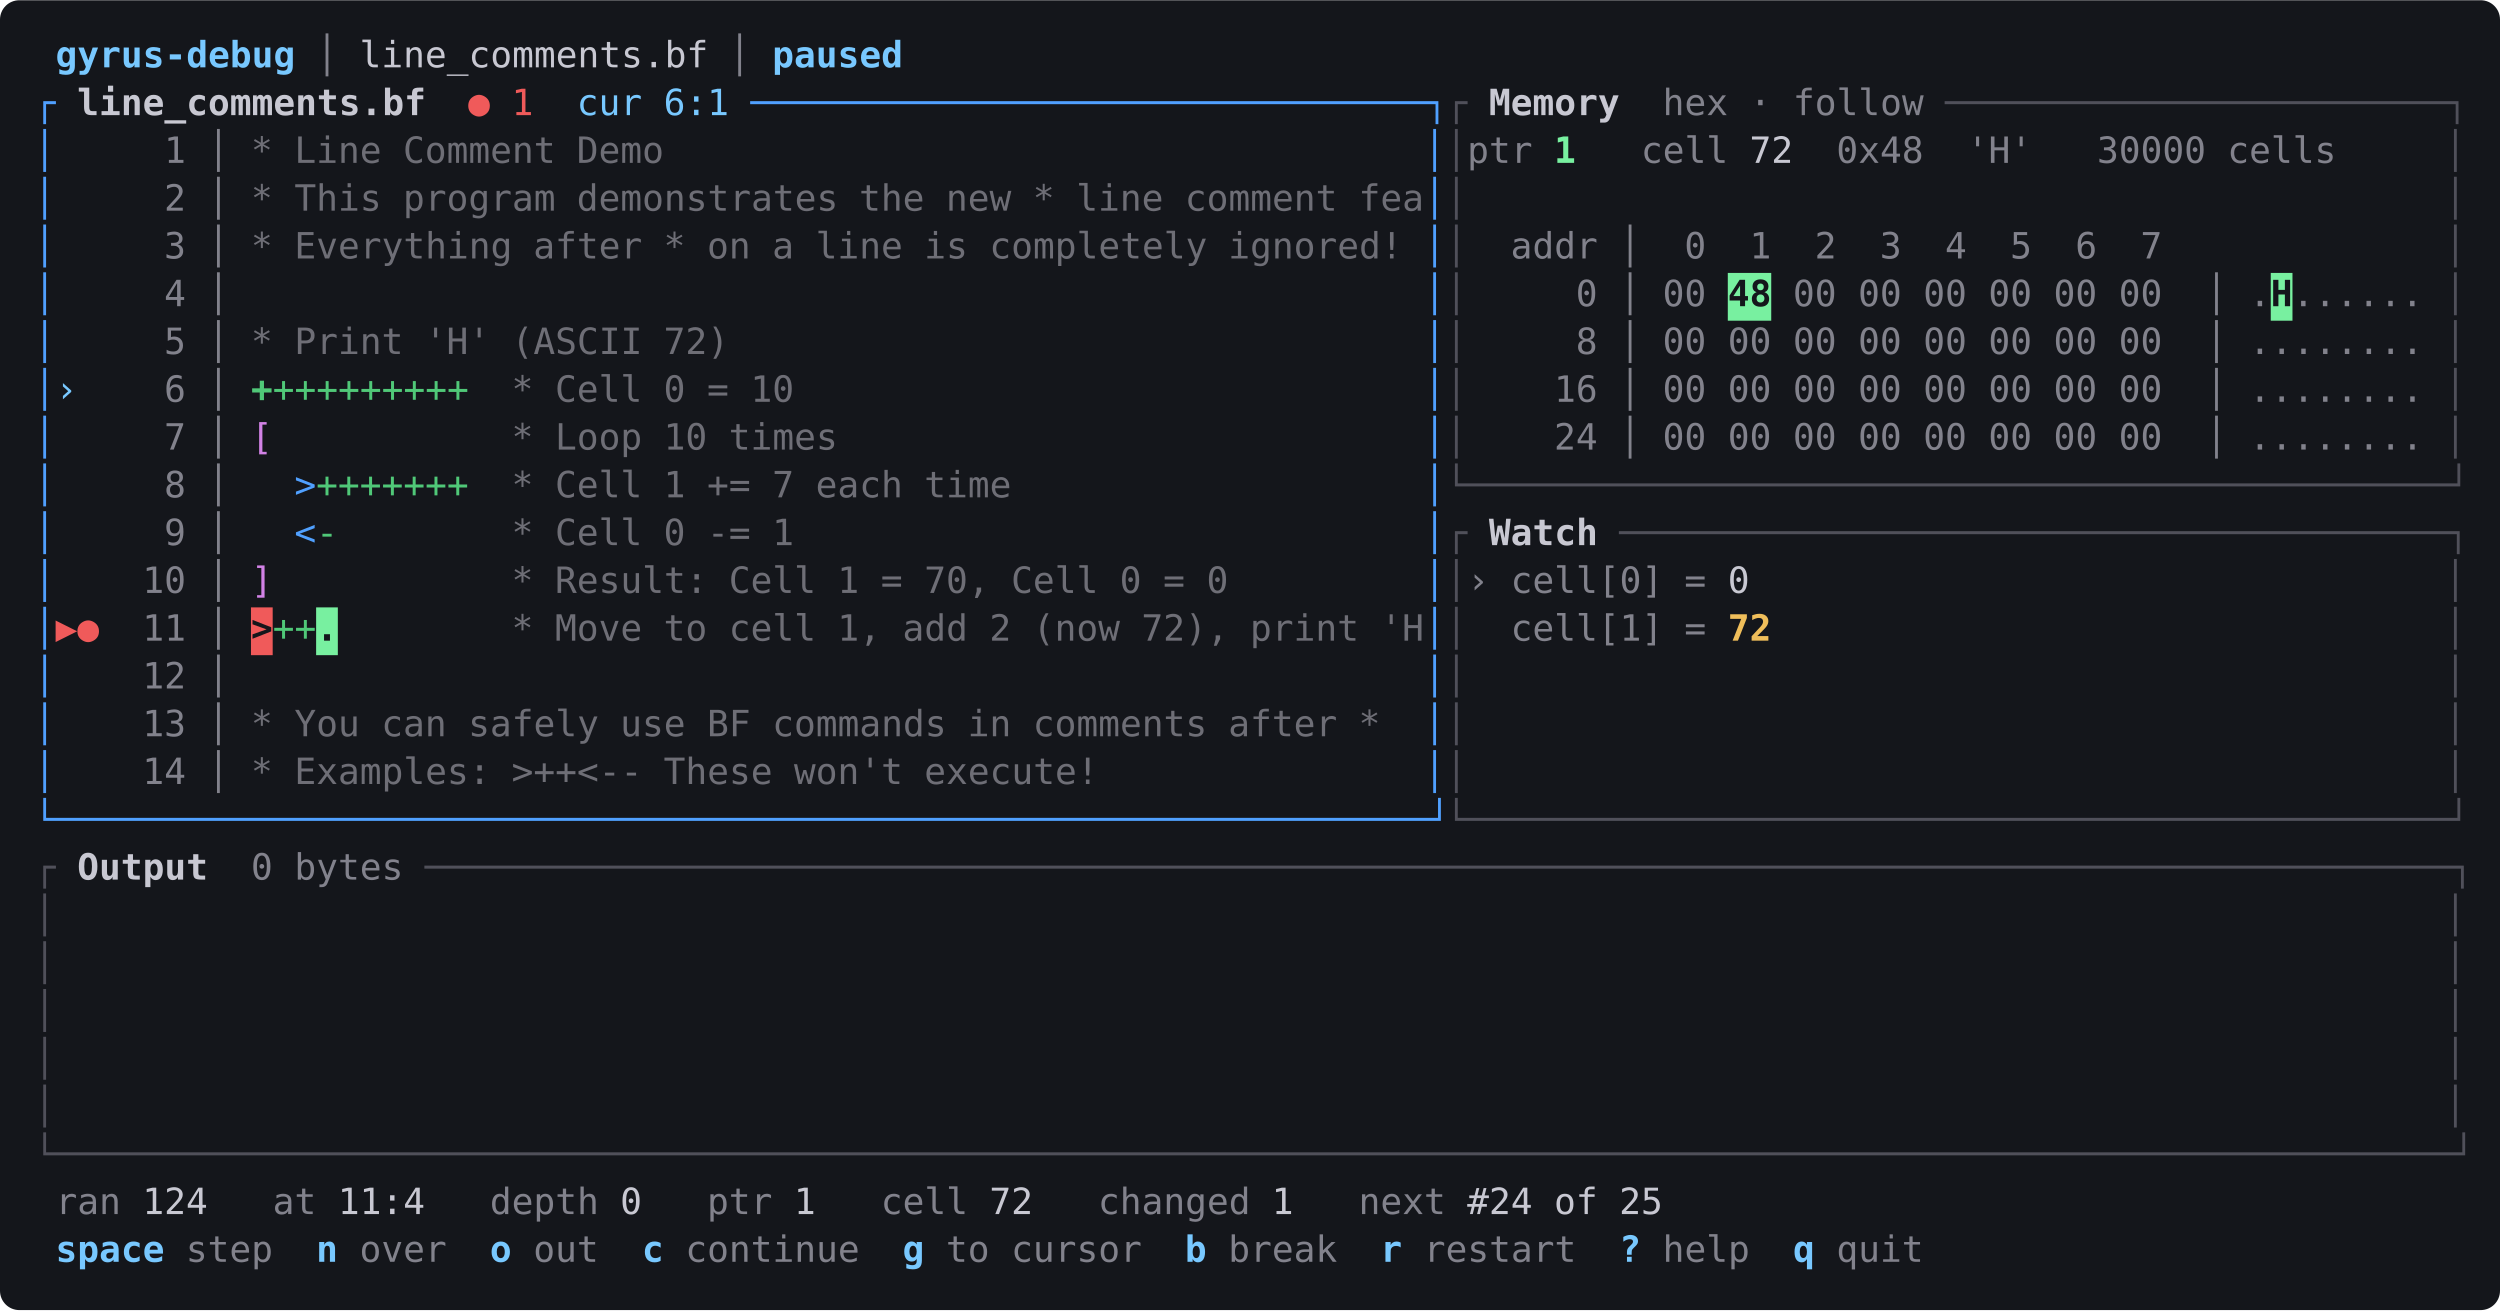
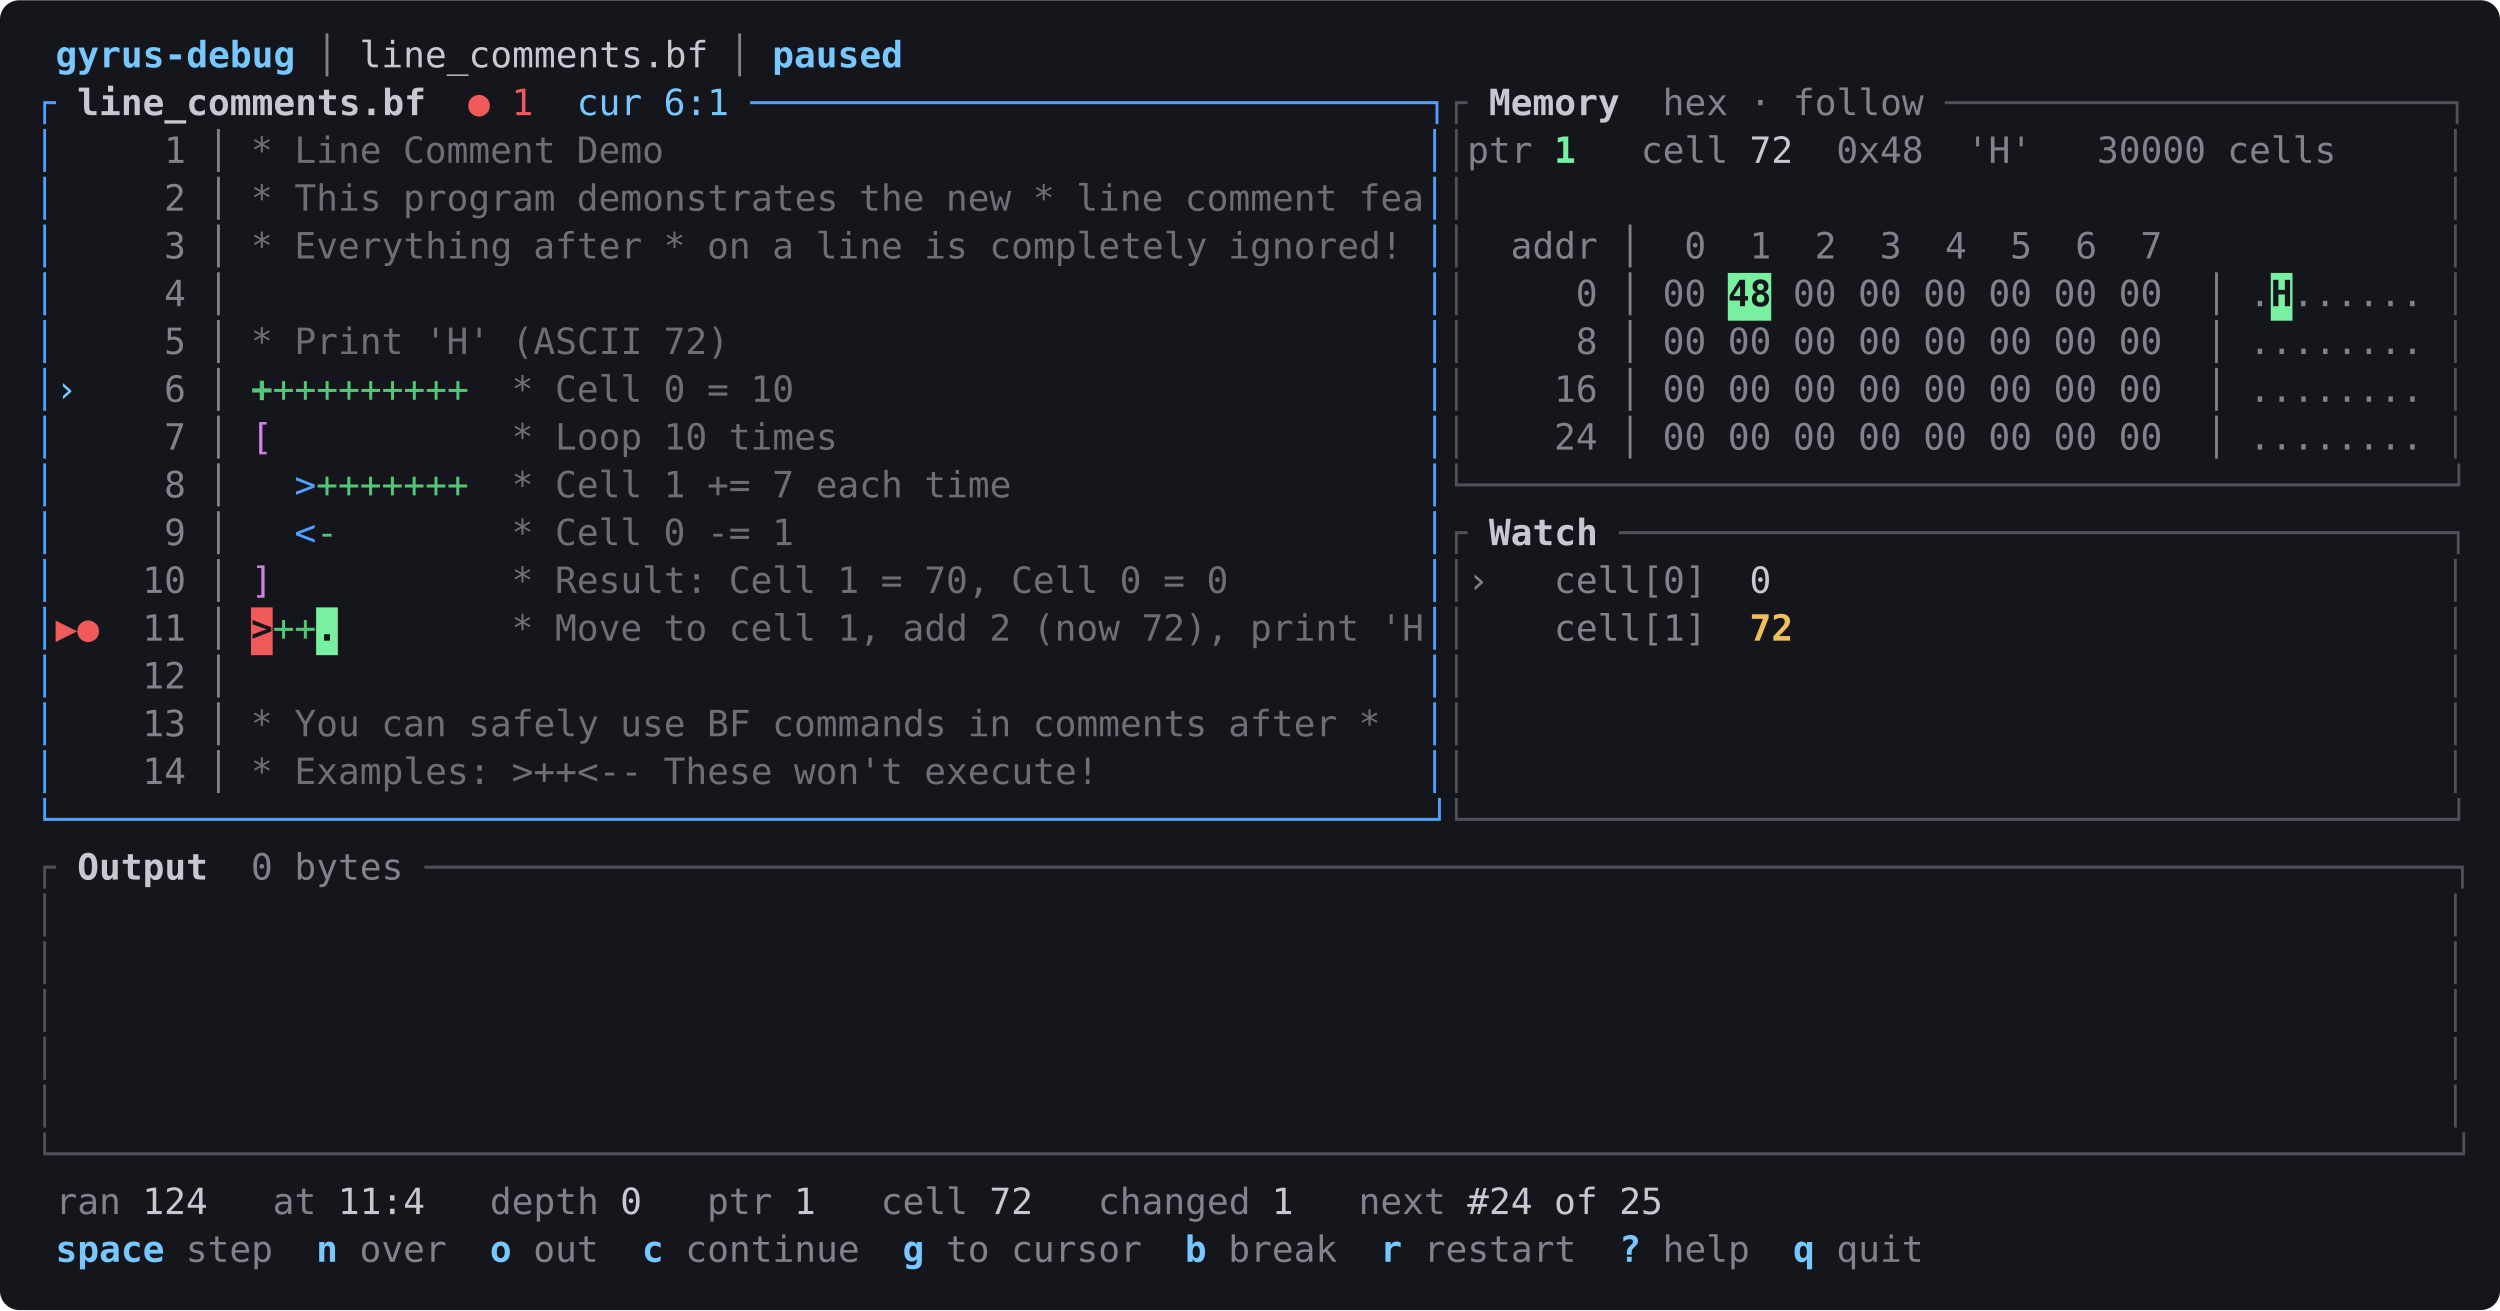
<svg xmlns="http://www.w3.org/2000/svg" width="1036" height="543" viewBox="0 0 1036.0 542.8" font-family="ui-monospace,SFMono-Regular,Menlo,DejaVu Sans Mono,Consolas,monospace" font-size="15">
  <rect width="1036.0" height="542.8" rx="8" fill="#14161b" />
  <rect x="716.00" y="113.00" width="18.00" height="19.80" fill="#78f0a0" />
  <rect x="941.00" y="113.00" width="9.00" height="19.80" fill="#78f0a0" />
  <rect x="104.00" y="251.60" width="9.00" height="19.80" fill="#f05a5a" />
  <rect x="131.00" y="251.60" width="9.00" height="19.80" fill="#78f0a0" />
  <text y="27.80" xml:space="preserve">
    <tspan x="23.00" fill="#78c8ff" font-weight="bold" textLength="99.00" lengthAdjust="spacingAndGlyphs">gyrus-debug</tspan>
    <tspan x="131.00" fill="#82828c" textLength="9.00" lengthAdjust="spacingAndGlyphs">│</tspan>
    <tspan x="149.00" fill="#c8c8d2" textLength="144.00" lengthAdjust="spacingAndGlyphs">line_comments.bf</tspan>
    <tspan x="302.00" fill="#82828c" textLength="9.00" lengthAdjust="spacingAndGlyphs">│</tspan>
    <tspan x="320.00" fill="#78c8ff" font-weight="bold" textLength="54.00" lengthAdjust="spacingAndGlyphs">paused</tspan>
  </text>
  <text y="47.60" xml:space="preserve">
    <tspan x="14.00" fill="#50a0ff" textLength="9.00" lengthAdjust="spacingAndGlyphs">┌</tspan>
    <tspan x="32.00" fill="#c8c8d2" font-weight="bold" textLength="144.00" lengthAdjust="spacingAndGlyphs">line_comments.bf</tspan>
    <tspan x="194.00" fill="#f05a5a" textLength="9.00" lengthAdjust="spacingAndGlyphs">●</tspan>
    <tspan x="212.00" fill="#f05a5a" textLength="9.00" lengthAdjust="spacingAndGlyphs">1</tspan>
    <tspan x="239.00" fill="#78c8ff" textLength="27.00" lengthAdjust="spacingAndGlyphs">cur</tspan>
    <tspan x="275.00" fill="#78c8ff" textLength="27.00" lengthAdjust="spacingAndGlyphs">6:1</tspan>
    <tspan x="311.00" fill="#50a0ff" textLength="288.00" lengthAdjust="spacingAndGlyphs">───────────────────────────────┐</tspan>
    <tspan x="599.00" fill="#50505a" textLength="9.00" lengthAdjust="spacingAndGlyphs">┌</tspan>
    <tspan x="617.00" fill="#c8c8d2" font-weight="bold" textLength="54.00" lengthAdjust="spacingAndGlyphs">Memory</tspan>
    <tspan x="689.00" fill="#82828c" textLength="27.00" lengthAdjust="spacingAndGlyphs">hex</tspan>
    <tspan x="725.00" fill="#82828c" textLength="9.00" lengthAdjust="spacingAndGlyphs">·</tspan>
    <tspan x="743.00" fill="#82828c" textLength="54.00" lengthAdjust="spacingAndGlyphs">follow</tspan>
    <tspan x="806.00" fill="#50505a" textLength="216.00" lengthAdjust="spacingAndGlyphs">───────────────────────┐</tspan>
  </text>
  <text y="67.40" xml:space="preserve">
    <tspan x="14.00" fill="#50a0ff" textLength="9.00" lengthAdjust="spacingAndGlyphs">│</tspan>
    <tspan x="68.00" fill="#82828c" textLength="9.00" lengthAdjust="spacingAndGlyphs">1</tspan>
    <tspan x="86.00" fill="#82828c" textLength="9.00" lengthAdjust="spacingAndGlyphs">│</tspan>
    <tspan x="104.00" fill="#6e6e76" textLength="9.00" lengthAdjust="spacingAndGlyphs">*</tspan>
    <tspan x="122.00" fill="#6e6e76" textLength="36.00" lengthAdjust="spacingAndGlyphs">Line</tspan>
    <tspan x="167.00" fill="#6e6e76" textLength="63.00" lengthAdjust="spacingAndGlyphs">Comment</tspan>
    <tspan x="239.00" fill="#6e6e76" textLength="36.00" lengthAdjust="spacingAndGlyphs">Demo</tspan>
    <tspan x="590.00" fill="#50a0ff" textLength="9.00" lengthAdjust="spacingAndGlyphs">│</tspan>
    <tspan x="599.00" fill="#50505a" textLength="9.00" lengthAdjust="spacingAndGlyphs">│</tspan>
    <tspan x="608.00" fill="#82828c" textLength="27.00" lengthAdjust="spacingAndGlyphs">ptr</tspan>
    <tspan x="644.00" fill="#78f0a0" font-weight="bold" textLength="9.00" lengthAdjust="spacingAndGlyphs">1</tspan>
    <tspan x="680.00" fill="#82828c" textLength="36.00" lengthAdjust="spacingAndGlyphs">cell</tspan>
    <tspan x="725.00" fill="#c8c8d2" textLength="18.00" lengthAdjust="spacingAndGlyphs">72</tspan>
    <tspan x="761.00" fill="#82828c" textLength="36.00" lengthAdjust="spacingAndGlyphs">0x48</tspan>
    <tspan x="815.00" fill="#82828c" textLength="27.00" lengthAdjust="spacingAndGlyphs">'H'</tspan>
    <tspan x="869.00" fill="#82828c" textLength="45.00" lengthAdjust="spacingAndGlyphs">30000</tspan>
    <tspan x="923.00" fill="#82828c" textLength="45.00" lengthAdjust="spacingAndGlyphs">cells</tspan>
    <tspan x="1013.00" fill="#50505a" textLength="9.00" lengthAdjust="spacingAndGlyphs">│</tspan>
  </text>
  <text y="87.20" xml:space="preserve">
    <tspan x="14.00" fill="#50a0ff" textLength="9.00" lengthAdjust="spacingAndGlyphs">│</tspan>
    <tspan x="68.00" fill="#82828c" textLength="9.00" lengthAdjust="spacingAndGlyphs">2</tspan>
    <tspan x="86.00" fill="#82828c" textLength="9.00" lengthAdjust="spacingAndGlyphs">│</tspan>
    <tspan x="104.00" fill="#6e6e76" textLength="9.00" lengthAdjust="spacingAndGlyphs">*</tspan>
    <tspan x="122.00" fill="#6e6e76" textLength="36.00" lengthAdjust="spacingAndGlyphs">This</tspan>
    <tspan x="167.00" fill="#6e6e76" textLength="63.00" lengthAdjust="spacingAndGlyphs">program</tspan>
    <tspan x="239.00" fill="#6e6e76" textLength="108.00" lengthAdjust="spacingAndGlyphs">demonstrates</tspan>
    <tspan x="356.00" fill="#6e6e76" textLength="27.00" lengthAdjust="spacingAndGlyphs">the</tspan>
    <tspan x="392.00" fill="#6e6e76" textLength="27.00" lengthAdjust="spacingAndGlyphs">new</tspan>
    <tspan x="428.00" fill="#6e6e76" textLength="9.00" lengthAdjust="spacingAndGlyphs">*</tspan>
    <tspan x="446.00" fill="#6e6e76" textLength="36.00" lengthAdjust="spacingAndGlyphs">line</tspan>
    <tspan x="491.00" fill="#6e6e76" textLength="63.00" lengthAdjust="spacingAndGlyphs">comment</tspan>
    <tspan x="563.00" fill="#6e6e76" textLength="27.00" lengthAdjust="spacingAndGlyphs">fea</tspan>
    <tspan x="590.00" fill="#50a0ff" textLength="9.00" lengthAdjust="spacingAndGlyphs">│</tspan>
    <tspan x="599.00" fill="#50505a" textLength="9.00" lengthAdjust="spacingAndGlyphs">│</tspan>
    <tspan x="1013.00" fill="#50505a" textLength="9.00" lengthAdjust="spacingAndGlyphs">│</tspan>
  </text>
  <text y="107.00" xml:space="preserve">
    <tspan x="14.00" fill="#50a0ff" textLength="9.00" lengthAdjust="spacingAndGlyphs">│</tspan>
    <tspan x="68.00" fill="#82828c" textLength="9.00" lengthAdjust="spacingAndGlyphs">3</tspan>
    <tspan x="86.00" fill="#82828c" textLength="9.00" lengthAdjust="spacingAndGlyphs">│</tspan>
    <tspan x="104.00" fill="#6e6e76" textLength="9.00" lengthAdjust="spacingAndGlyphs">*</tspan>
    <tspan x="122.00" fill="#6e6e76" textLength="90.00" lengthAdjust="spacingAndGlyphs">Everything</tspan>
    <tspan x="221.00" fill="#6e6e76" textLength="45.00" lengthAdjust="spacingAndGlyphs">after</tspan>
    <tspan x="275.00" fill="#6e6e76" textLength="9.00" lengthAdjust="spacingAndGlyphs">*</tspan>
    <tspan x="293.00" fill="#6e6e76" textLength="18.00" lengthAdjust="spacingAndGlyphs">on</tspan>
    <tspan x="320.00" fill="#6e6e76" textLength="9.00" lengthAdjust="spacingAndGlyphs">a</tspan>
    <tspan x="338.00" fill="#6e6e76" textLength="36.00" lengthAdjust="spacingAndGlyphs">line</tspan>
    <tspan x="383.00" fill="#6e6e76" textLength="18.00" lengthAdjust="spacingAndGlyphs">is</tspan>
    <tspan x="410.00" fill="#6e6e76" textLength="90.00" lengthAdjust="spacingAndGlyphs">completely</tspan>
    <tspan x="509.00" fill="#6e6e76" textLength="72.00" lengthAdjust="spacingAndGlyphs">ignored!</tspan>
    <tspan x="590.00" fill="#50a0ff" textLength="9.00" lengthAdjust="spacingAndGlyphs">│</tspan>
    <tspan x="599.00" fill="#50505a" textLength="9.00" lengthAdjust="spacingAndGlyphs">│</tspan>
    <tspan x="626.00" fill="#82828c" textLength="36.00" lengthAdjust="spacingAndGlyphs">addr</tspan>
    <tspan x="671.00" fill="#82828c" textLength="9.00" lengthAdjust="spacingAndGlyphs">│</tspan>
    <tspan x="698.00" fill="#82828c" textLength="9.00" lengthAdjust="spacingAndGlyphs">0</tspan>
    <tspan x="725.00" fill="#82828c" textLength="9.00" lengthAdjust="spacingAndGlyphs">1</tspan>
    <tspan x="752.00" fill="#82828c" textLength="9.00" lengthAdjust="spacingAndGlyphs">2</tspan>
    <tspan x="779.00" fill="#82828c" textLength="9.00" lengthAdjust="spacingAndGlyphs">3</tspan>
    <tspan x="806.00" fill="#82828c" textLength="9.00" lengthAdjust="spacingAndGlyphs">4</tspan>
    <tspan x="833.00" fill="#82828c" textLength="9.00" lengthAdjust="spacingAndGlyphs">5</tspan>
    <tspan x="860.00" fill="#82828c" textLength="9.00" lengthAdjust="spacingAndGlyphs">6</tspan>
    <tspan x="887.00" fill="#82828c" textLength="9.00" lengthAdjust="spacingAndGlyphs">7</tspan>
    <tspan x="1013.00" fill="#50505a" textLength="9.00" lengthAdjust="spacingAndGlyphs">│</tspan>
  </text>
  <text y="126.80" xml:space="preserve">
    <tspan x="14.00" fill="#50a0ff" textLength="9.00" lengthAdjust="spacingAndGlyphs">│</tspan>
    <tspan x="68.00" fill="#82828c" textLength="9.00" lengthAdjust="spacingAndGlyphs">4</tspan>
    <tspan x="86.00" fill="#82828c" textLength="9.00" lengthAdjust="spacingAndGlyphs">│</tspan>
    <tspan x="590.00" fill="#50a0ff" textLength="9.00" lengthAdjust="spacingAndGlyphs">│</tspan>
    <tspan x="599.00" fill="#50505a" textLength="9.00" lengthAdjust="spacingAndGlyphs">│</tspan>
    <tspan x="653.00" fill="#82828c" textLength="9.00" lengthAdjust="spacingAndGlyphs">0</tspan>
    <tspan x="671.00" fill="#82828c" textLength="9.00" lengthAdjust="spacingAndGlyphs">│</tspan>
    <tspan x="689.00" fill="#82828c" textLength="18.00" lengthAdjust="spacingAndGlyphs">00</tspan>
    <tspan x="716.00" fill="#14161b" font-weight="bold" textLength="18.00" lengthAdjust="spacingAndGlyphs">48</tspan>
    <tspan x="743.00" fill="#82828c" textLength="18.00" lengthAdjust="spacingAndGlyphs">00</tspan>
    <tspan x="770.00" fill="#82828c" textLength="18.00" lengthAdjust="spacingAndGlyphs">00</tspan>
    <tspan x="797.00" fill="#82828c" textLength="18.00" lengthAdjust="spacingAndGlyphs">00</tspan>
    <tspan x="824.00" fill="#82828c" textLength="18.00" lengthAdjust="spacingAndGlyphs">00</tspan>
    <tspan x="851.00" fill="#82828c" textLength="18.00" lengthAdjust="spacingAndGlyphs">00</tspan>
    <tspan x="878.00" fill="#82828c" textLength="18.00" lengthAdjust="spacingAndGlyphs">00</tspan>
    <tspan x="914.00" fill="#82828c" textLength="9.00" lengthAdjust="spacingAndGlyphs">│</tspan>
    <tspan x="932.00" fill="#82828c" textLength="9.00" lengthAdjust="spacingAndGlyphs">.</tspan>
    <tspan x="941.00" fill="#14161b" font-weight="bold" textLength="9.00" lengthAdjust="spacingAndGlyphs">H</tspan>
    <tspan x="950.00" fill="#82828c" textLength="54.00" lengthAdjust="spacingAndGlyphs">......</tspan>
    <tspan x="1013.00" fill="#50505a" textLength="9.00" lengthAdjust="spacingAndGlyphs">│</tspan>
  </text>
  <text y="146.60" xml:space="preserve">
    <tspan x="14.00" fill="#50a0ff" textLength="9.00" lengthAdjust="spacingAndGlyphs">│</tspan>
    <tspan x="68.00" fill="#82828c" textLength="9.00" lengthAdjust="spacingAndGlyphs">5</tspan>
    <tspan x="86.00" fill="#82828c" textLength="9.00" lengthAdjust="spacingAndGlyphs">│</tspan>
    <tspan x="104.00" fill="#6e6e76" textLength="9.00" lengthAdjust="spacingAndGlyphs">*</tspan>
    <tspan x="122.00" fill="#6e6e76" textLength="45.00" lengthAdjust="spacingAndGlyphs">Print</tspan>
    <tspan x="176.00" fill="#6e6e76" textLength="27.00" lengthAdjust="spacingAndGlyphs">'H'</tspan>
    <tspan x="212.00" fill="#6e6e76" textLength="54.00" lengthAdjust="spacingAndGlyphs">(ASCII</tspan>
    <tspan x="275.00" fill="#6e6e76" textLength="27.00" lengthAdjust="spacingAndGlyphs">72)</tspan>
    <tspan x="590.00" fill="#50a0ff" textLength="9.00" lengthAdjust="spacingAndGlyphs">│</tspan>
    <tspan x="599.00" fill="#50505a" textLength="9.00" lengthAdjust="spacingAndGlyphs">│</tspan>
    <tspan x="653.00" fill="#82828c" textLength="9.00" lengthAdjust="spacingAndGlyphs">8</tspan>
    <tspan x="671.00" fill="#82828c" textLength="9.00" lengthAdjust="spacingAndGlyphs">│</tspan>
    <tspan x="689.00" fill="#82828c" textLength="18.00" lengthAdjust="spacingAndGlyphs">00</tspan>
    <tspan x="716.00" fill="#82828c" textLength="18.00" lengthAdjust="spacingAndGlyphs">00</tspan>
    <tspan x="743.00" fill="#82828c" textLength="18.00" lengthAdjust="spacingAndGlyphs">00</tspan>
    <tspan x="770.00" fill="#82828c" textLength="18.00" lengthAdjust="spacingAndGlyphs">00</tspan>
    <tspan x="797.00" fill="#82828c" textLength="18.00" lengthAdjust="spacingAndGlyphs">00</tspan>
    <tspan x="824.00" fill="#82828c" textLength="18.00" lengthAdjust="spacingAndGlyphs">00</tspan>
    <tspan x="851.00" fill="#82828c" textLength="18.00" lengthAdjust="spacingAndGlyphs">00</tspan>
    <tspan x="878.00" fill="#82828c" textLength="18.00" lengthAdjust="spacingAndGlyphs">00</tspan>
    <tspan x="914.00" fill="#82828c" textLength="9.00" lengthAdjust="spacingAndGlyphs">│</tspan>
    <tspan x="932.00" fill="#82828c" textLength="72.00" lengthAdjust="spacingAndGlyphs">........</tspan>
    <tspan x="1013.00" fill="#50505a" textLength="9.00" lengthAdjust="spacingAndGlyphs">│</tspan>
  </text>
  <text y="166.40" xml:space="preserve">
    <tspan x="14.00" fill="#50a0ff" textLength="9.00" lengthAdjust="spacingAndGlyphs">│</tspan>
    <tspan x="23.00" fill="#78c8ff" textLength="9.00" lengthAdjust="spacingAndGlyphs">›</tspan>
    <tspan x="68.00" fill="#82828c" textLength="9.00" lengthAdjust="spacingAndGlyphs">6</tspan>
    <tspan x="86.00" fill="#82828c" textLength="9.00" lengthAdjust="spacingAndGlyphs">│</tspan>
    <tspan x="104.00" fill="#50c878" font-weight="bold" textLength="9.00" lengthAdjust="spacingAndGlyphs">+</tspan>
    <tspan x="113.00" fill="#50c878" textLength="81.00" lengthAdjust="spacingAndGlyphs">+++++++++</tspan>
    <tspan x="212.00" fill="#6e6e76" textLength="9.00" lengthAdjust="spacingAndGlyphs">*</tspan>
    <tspan x="230.00" fill="#6e6e76" textLength="36.00" lengthAdjust="spacingAndGlyphs">Cell</tspan>
    <tspan x="275.00" fill="#6e6e76" textLength="9.00" lengthAdjust="spacingAndGlyphs">0</tspan>
    <tspan x="293.00" fill="#6e6e76" textLength="9.00" lengthAdjust="spacingAndGlyphs">=</tspan>
    <tspan x="311.00" fill="#6e6e76" textLength="18.00" lengthAdjust="spacingAndGlyphs">10</tspan>
    <tspan x="590.00" fill="#50a0ff" textLength="9.00" lengthAdjust="spacingAndGlyphs">│</tspan>
    <tspan x="599.00" fill="#50505a" textLength="9.00" lengthAdjust="spacingAndGlyphs">│</tspan>
    <tspan x="644.00" fill="#82828c" textLength="18.00" lengthAdjust="spacingAndGlyphs">16</tspan>
    <tspan x="671.00" fill="#82828c" textLength="9.00" lengthAdjust="spacingAndGlyphs">│</tspan>
    <tspan x="689.00" fill="#82828c" textLength="18.00" lengthAdjust="spacingAndGlyphs">00</tspan>
    <tspan x="716.00" fill="#82828c" textLength="18.00" lengthAdjust="spacingAndGlyphs">00</tspan>
    <tspan x="743.00" fill="#82828c" textLength="18.00" lengthAdjust="spacingAndGlyphs">00</tspan>
    <tspan x="770.00" fill="#82828c" textLength="18.00" lengthAdjust="spacingAndGlyphs">00</tspan>
    <tspan x="797.00" fill="#82828c" textLength="18.00" lengthAdjust="spacingAndGlyphs">00</tspan>
    <tspan x="824.00" fill="#82828c" textLength="18.00" lengthAdjust="spacingAndGlyphs">00</tspan>
    <tspan x="851.00" fill="#82828c" textLength="18.00" lengthAdjust="spacingAndGlyphs">00</tspan>
    <tspan x="878.00" fill="#82828c" textLength="18.00" lengthAdjust="spacingAndGlyphs">00</tspan>
    <tspan x="914.00" fill="#82828c" textLength="9.00" lengthAdjust="spacingAndGlyphs">│</tspan>
    <tspan x="932.00" fill="#82828c" textLength="72.00" lengthAdjust="spacingAndGlyphs">........</tspan>
    <tspan x="1013.00" fill="#50505a" textLength="9.00" lengthAdjust="spacingAndGlyphs">│</tspan>
  </text>
  <text y="186.20" xml:space="preserve">
    <tspan x="14.00" fill="#50a0ff" textLength="9.00" lengthAdjust="spacingAndGlyphs">│</tspan>
    <tspan x="68.00" fill="#82828c" textLength="9.00" lengthAdjust="spacingAndGlyphs">7</tspan>
    <tspan x="86.00" fill="#82828c" textLength="9.00" lengthAdjust="spacingAndGlyphs">│</tspan>
    <tspan x="104.00" fill="#d282e6" textLength="9.00" lengthAdjust="spacingAndGlyphs">[</tspan>
    <tspan x="212.00" fill="#6e6e76" textLength="9.00" lengthAdjust="spacingAndGlyphs">*</tspan>
    <tspan x="230.00" fill="#6e6e76" textLength="36.00" lengthAdjust="spacingAndGlyphs">Loop</tspan>
    <tspan x="275.00" fill="#6e6e76" textLength="18.00" lengthAdjust="spacingAndGlyphs">10</tspan>
    <tspan x="302.00" fill="#6e6e76" textLength="45.00" lengthAdjust="spacingAndGlyphs">times</tspan>
    <tspan x="590.00" fill="#50a0ff" textLength="9.00" lengthAdjust="spacingAndGlyphs">│</tspan>
    <tspan x="599.00" fill="#50505a" textLength="9.00" lengthAdjust="spacingAndGlyphs">│</tspan>
    <tspan x="644.00" fill="#82828c" textLength="18.00" lengthAdjust="spacingAndGlyphs">24</tspan>
    <tspan x="671.00" fill="#82828c" textLength="9.00" lengthAdjust="spacingAndGlyphs">│</tspan>
    <tspan x="689.00" fill="#82828c" textLength="18.00" lengthAdjust="spacingAndGlyphs">00</tspan>
    <tspan x="716.00" fill="#82828c" textLength="18.00" lengthAdjust="spacingAndGlyphs">00</tspan>
    <tspan x="743.00" fill="#82828c" textLength="18.00" lengthAdjust="spacingAndGlyphs">00</tspan>
    <tspan x="770.00" fill="#82828c" textLength="18.00" lengthAdjust="spacingAndGlyphs">00</tspan>
    <tspan x="797.00" fill="#82828c" textLength="18.00" lengthAdjust="spacingAndGlyphs">00</tspan>
    <tspan x="824.00" fill="#82828c" textLength="18.00" lengthAdjust="spacingAndGlyphs">00</tspan>
    <tspan x="851.00" fill="#82828c" textLength="18.00" lengthAdjust="spacingAndGlyphs">00</tspan>
    <tspan x="878.00" fill="#82828c" textLength="18.00" lengthAdjust="spacingAndGlyphs">00</tspan>
    <tspan x="914.00" fill="#82828c" textLength="9.00" lengthAdjust="spacingAndGlyphs">│</tspan>
    <tspan x="932.00" fill="#82828c" textLength="72.00" lengthAdjust="spacingAndGlyphs">........</tspan>
    <tspan x="1013.00" fill="#50505a" textLength="9.00" lengthAdjust="spacingAndGlyphs">│</tspan>
  </text>
  <text y="206.00" xml:space="preserve">
    <tspan x="14.00" fill="#50a0ff" textLength="9.00" lengthAdjust="spacingAndGlyphs">│</tspan>
    <tspan x="68.00" fill="#82828c" textLength="9.00" lengthAdjust="spacingAndGlyphs">8</tspan>
    <tspan x="86.00" fill="#82828c" textLength="9.00" lengthAdjust="spacingAndGlyphs">│</tspan>
    <tspan x="122.00" fill="#50a0ff" textLength="9.00" lengthAdjust="spacingAndGlyphs">&gt;</tspan>
    <tspan x="131.00" fill="#50c878" textLength="63.00" lengthAdjust="spacingAndGlyphs">+++++++</tspan>
    <tspan x="212.00" fill="#6e6e76" textLength="9.00" lengthAdjust="spacingAndGlyphs">*</tspan>
    <tspan x="230.00" fill="#6e6e76" textLength="36.00" lengthAdjust="spacingAndGlyphs">Cell</tspan>
    <tspan x="275.00" fill="#6e6e76" textLength="9.00" lengthAdjust="spacingAndGlyphs">1</tspan>
    <tspan x="293.00" fill="#6e6e76" textLength="18.00" lengthAdjust="spacingAndGlyphs">+=</tspan>
    <tspan x="320.00" fill="#6e6e76" textLength="9.00" lengthAdjust="spacingAndGlyphs">7</tspan>
    <tspan x="338.00" fill="#6e6e76" textLength="36.00" lengthAdjust="spacingAndGlyphs">each</tspan>
    <tspan x="383.00" fill="#6e6e76" textLength="36.00" lengthAdjust="spacingAndGlyphs">time</tspan>
    <tspan x="590.00" fill="#50a0ff" textLength="9.00" lengthAdjust="spacingAndGlyphs">│</tspan>
    <tspan x="599.00" fill="#50505a" textLength="423.00" lengthAdjust="spacingAndGlyphs">└─────────────────────────────────────────────┘</tspan>
  </text>
  <text y="225.80" xml:space="preserve">
    <tspan x="14.00" fill="#50a0ff" textLength="9.00" lengthAdjust="spacingAndGlyphs">│</tspan>
    <tspan x="68.00" fill="#82828c" textLength="9.00" lengthAdjust="spacingAndGlyphs">9</tspan>
    <tspan x="86.00" fill="#82828c" textLength="9.00" lengthAdjust="spacingAndGlyphs">│</tspan>
    <tspan x="122.00" fill="#50a0ff" textLength="9.00" lengthAdjust="spacingAndGlyphs">&lt;</tspan>
    <tspan x="131.00" fill="#50c878" textLength="9.00" lengthAdjust="spacingAndGlyphs">-</tspan>
    <tspan x="212.00" fill="#6e6e76" textLength="9.00" lengthAdjust="spacingAndGlyphs">*</tspan>
    <tspan x="230.00" fill="#6e6e76" textLength="36.00" lengthAdjust="spacingAndGlyphs">Cell</tspan>
    <tspan x="275.00" fill="#6e6e76" textLength="9.00" lengthAdjust="spacingAndGlyphs">0</tspan>
    <tspan x="293.00" fill="#6e6e76" textLength="18.00" lengthAdjust="spacingAndGlyphs">-=</tspan>
    <tspan x="320.00" fill="#6e6e76" textLength="9.00" lengthAdjust="spacingAndGlyphs">1</tspan>
    <tspan x="590.00" fill="#50a0ff" textLength="9.00" lengthAdjust="spacingAndGlyphs">│</tspan>
    <tspan x="599.00" fill="#50505a" textLength="9.00" lengthAdjust="spacingAndGlyphs">┌</tspan>
    <tspan x="617.00" fill="#c8c8d2" font-weight="bold" textLength="45.00" lengthAdjust="spacingAndGlyphs">Watch</tspan>
    <tspan x="671.00" fill="#50505a" textLength="351.00" lengthAdjust="spacingAndGlyphs">──────────────────────────────────────┐</tspan>
  </text>
  <text y="245.60" xml:space="preserve">
    <tspan x="14.00" fill="#50a0ff" textLength="9.00" lengthAdjust="spacingAndGlyphs">│</tspan>
    <tspan x="59.00" fill="#82828c" textLength="18.00" lengthAdjust="spacingAndGlyphs">10</tspan>
    <tspan x="86.00" fill="#82828c" textLength="9.00" lengthAdjust="spacingAndGlyphs">│</tspan>
    <tspan x="104.00" fill="#d282e6" textLength="9.00" lengthAdjust="spacingAndGlyphs">]</tspan>
    <tspan x="212.00" fill="#6e6e76" textLength="9.00" lengthAdjust="spacingAndGlyphs">*</tspan>
    <tspan x="230.00" fill="#6e6e76" textLength="63.00" lengthAdjust="spacingAndGlyphs">Result:</tspan>
    <tspan x="302.00" fill="#6e6e76" textLength="36.00" lengthAdjust="spacingAndGlyphs">Cell</tspan>
    <tspan x="347.00" fill="#6e6e76" textLength="9.00" lengthAdjust="spacingAndGlyphs">1</tspan>
    <tspan x="365.00" fill="#6e6e76" textLength="9.00" lengthAdjust="spacingAndGlyphs">=</tspan>
    <tspan x="383.00" fill="#6e6e76" textLength="27.00" lengthAdjust="spacingAndGlyphs">70,</tspan>
    <tspan x="419.00" fill="#6e6e76" textLength="36.00" lengthAdjust="spacingAndGlyphs">Cell</tspan>
    <tspan x="464.00" fill="#6e6e76" textLength="9.00" lengthAdjust="spacingAndGlyphs">0</tspan>
    <tspan x="482.00" fill="#6e6e76" textLength="9.00" lengthAdjust="spacingAndGlyphs">=</tspan>
    <tspan x="500.00" fill="#6e6e76" textLength="9.00" lengthAdjust="spacingAndGlyphs">0</tspan>
    <tspan x="590.00" fill="#50a0ff" textLength="9.00" lengthAdjust="spacingAndGlyphs">│</tspan>
    <tspan x="599.00" fill="#50505a" textLength="9.00" lengthAdjust="spacingAndGlyphs">│</tspan>
    <tspan x="608.00" fill="#82828c" textLength="9.00" lengthAdjust="spacingAndGlyphs">›</tspan>
-     <tspan x="626.00" fill="#82828c" textLength="63.00" lengthAdjust="spacingAndGlyphs">cell[0]</tspan>
-     <tspan x="698.00" fill="#82828c" textLength="9.00" lengthAdjust="spacingAndGlyphs">=</tspan>
-     <tspan x="716.00" fill="#c8c8d2" textLength="9.00" lengthAdjust="spacingAndGlyphs">0</tspan>
+     <tspan x="644.00" fill="#82828c" textLength="63.00" lengthAdjust="spacingAndGlyphs">cell[0]</tspan>
+     <tspan x="725.00" fill="#c8c8d2" textLength="9.00" lengthAdjust="spacingAndGlyphs">0</tspan>
    <tspan x="1013.00" fill="#50505a" textLength="9.00" lengthAdjust="spacingAndGlyphs">│</tspan>
  </text>
  <text y="265.40" xml:space="preserve">
    <tspan x="14.00" fill="#50a0ff" textLength="9.00" lengthAdjust="spacingAndGlyphs">│</tspan>
    <tspan x="23.00" fill="#f05a5a" textLength="18.00" lengthAdjust="spacingAndGlyphs">▶●</tspan>
    <tspan x="59.00" fill="#82828c" textLength="18.00" lengthAdjust="spacingAndGlyphs">11</tspan>
    <tspan x="86.00" fill="#82828c" textLength="9.00" lengthAdjust="spacingAndGlyphs">│</tspan>
    <tspan x="104.00" fill="#14161b" font-weight="bold" textLength="9.00" lengthAdjust="spacingAndGlyphs">&gt;</tspan>
    <tspan x="113.00" fill="#50c878" textLength="18.00" lengthAdjust="spacingAndGlyphs">++</tspan>
    <tspan x="131.00" fill="#14161b" font-weight="bold" textLength="9.00" lengthAdjust="spacingAndGlyphs">.</tspan>
    <tspan x="212.00" fill="#6e6e76" textLength="9.00" lengthAdjust="spacingAndGlyphs">*</tspan>
    <tspan x="230.00" fill="#6e6e76" textLength="36.00" lengthAdjust="spacingAndGlyphs">Move</tspan>
    <tspan x="275.00" fill="#6e6e76" textLength="18.00" lengthAdjust="spacingAndGlyphs">to</tspan>
    <tspan x="302.00" fill="#6e6e76" textLength="36.00" lengthAdjust="spacingAndGlyphs">cell</tspan>
    <tspan x="347.00" fill="#6e6e76" textLength="18.00" lengthAdjust="spacingAndGlyphs">1,</tspan>
    <tspan x="374.00" fill="#6e6e76" textLength="27.00" lengthAdjust="spacingAndGlyphs">add</tspan>
    <tspan x="410.00" fill="#6e6e76" textLength="9.00" lengthAdjust="spacingAndGlyphs">2</tspan>
    <tspan x="428.00" fill="#6e6e76" textLength="36.00" lengthAdjust="spacingAndGlyphs">(now</tspan>
    <tspan x="473.00" fill="#6e6e76" textLength="36.00" lengthAdjust="spacingAndGlyphs">72),</tspan>
    <tspan x="518.00" fill="#6e6e76" textLength="45.00" lengthAdjust="spacingAndGlyphs">print</tspan>
    <tspan x="572.00" fill="#6e6e76" textLength="18.00" lengthAdjust="spacingAndGlyphs">'H</tspan>
    <tspan x="590.00" fill="#50a0ff" textLength="9.00" lengthAdjust="spacingAndGlyphs">│</tspan>
    <tspan x="599.00" fill="#50505a" textLength="9.00" lengthAdjust="spacingAndGlyphs">│</tspan>
-     <tspan x="626.00" fill="#82828c" textLength="63.00" lengthAdjust="spacingAndGlyphs">cell[1]</tspan>
-     <tspan x="698.00" fill="#82828c" textLength="9.00" lengthAdjust="spacingAndGlyphs">=</tspan>
-     <tspan x="716.00" fill="#f0be5a" font-weight="bold" textLength="18.00" lengthAdjust="spacingAndGlyphs">72</tspan>
+     <tspan x="644.00" fill="#82828c" textLength="63.00" lengthAdjust="spacingAndGlyphs">cell[1]</tspan>
+     <tspan x="725.00" fill="#f0be5a" font-weight="bold" textLength="18.00" lengthAdjust="spacingAndGlyphs">72</tspan>
    <tspan x="1013.00" fill="#50505a" textLength="9.00" lengthAdjust="spacingAndGlyphs">│</tspan>
  </text>
  <text y="285.20" xml:space="preserve">
    <tspan x="14.00" fill="#50a0ff" textLength="9.00" lengthAdjust="spacingAndGlyphs">│</tspan>
    <tspan x="59.00" fill="#82828c" textLength="18.00" lengthAdjust="spacingAndGlyphs">12</tspan>
    <tspan x="86.00" fill="#82828c" textLength="9.00" lengthAdjust="spacingAndGlyphs">│</tspan>
    <tspan x="590.00" fill="#50a0ff" textLength="9.00" lengthAdjust="spacingAndGlyphs">│</tspan>
    <tspan x="599.00" fill="#50505a" textLength="9.00" lengthAdjust="spacingAndGlyphs">│</tspan>
    <tspan x="1013.00" fill="#50505a" textLength="9.00" lengthAdjust="spacingAndGlyphs">│</tspan>
  </text>
  <text y="305.00" xml:space="preserve">
    <tspan x="14.00" fill="#50a0ff" textLength="9.00" lengthAdjust="spacingAndGlyphs">│</tspan>
    <tspan x="59.00" fill="#82828c" textLength="18.00" lengthAdjust="spacingAndGlyphs">13</tspan>
    <tspan x="86.00" fill="#82828c" textLength="9.00" lengthAdjust="spacingAndGlyphs">│</tspan>
    <tspan x="104.00" fill="#6e6e76" textLength="9.00" lengthAdjust="spacingAndGlyphs">*</tspan>
    <tspan x="122.00" fill="#6e6e76" textLength="27.00" lengthAdjust="spacingAndGlyphs">You</tspan>
    <tspan x="158.00" fill="#6e6e76" textLength="27.00" lengthAdjust="spacingAndGlyphs">can</tspan>
    <tspan x="194.00" fill="#6e6e76" textLength="54.00" lengthAdjust="spacingAndGlyphs">safely</tspan>
    <tspan x="257.00" fill="#6e6e76" textLength="27.00" lengthAdjust="spacingAndGlyphs">use</tspan>
    <tspan x="293.00" fill="#6e6e76" textLength="18.00" lengthAdjust="spacingAndGlyphs">BF</tspan>
    <tspan x="320.00" fill="#6e6e76" textLength="72.00" lengthAdjust="spacingAndGlyphs">commands</tspan>
    <tspan x="401.00" fill="#6e6e76" textLength="18.00" lengthAdjust="spacingAndGlyphs">in</tspan>
    <tspan x="428.00" fill="#6e6e76" textLength="72.00" lengthAdjust="spacingAndGlyphs">comments</tspan>
    <tspan x="509.00" fill="#6e6e76" textLength="45.00" lengthAdjust="spacingAndGlyphs">after</tspan>
    <tspan x="563.00" fill="#6e6e76" textLength="9.00" lengthAdjust="spacingAndGlyphs">*</tspan>
    <tspan x="590.00" fill="#50a0ff" textLength="9.00" lengthAdjust="spacingAndGlyphs">│</tspan>
    <tspan x="599.00" fill="#50505a" textLength="9.00" lengthAdjust="spacingAndGlyphs">│</tspan>
    <tspan x="1013.00" fill="#50505a" textLength="9.00" lengthAdjust="spacingAndGlyphs">│</tspan>
  </text>
  <text y="324.80" xml:space="preserve">
    <tspan x="14.00" fill="#50a0ff" textLength="9.00" lengthAdjust="spacingAndGlyphs">│</tspan>
    <tspan x="59.00" fill="#82828c" textLength="18.00" lengthAdjust="spacingAndGlyphs">14</tspan>
    <tspan x="86.00" fill="#82828c" textLength="9.00" lengthAdjust="spacingAndGlyphs">│</tspan>
    <tspan x="104.00" fill="#6e6e76" textLength="9.00" lengthAdjust="spacingAndGlyphs">*</tspan>
    <tspan x="122.00" fill="#6e6e76" textLength="81.00" lengthAdjust="spacingAndGlyphs">Examples:</tspan>
    <tspan x="212.00" fill="#6e6e76" textLength="54.00" lengthAdjust="spacingAndGlyphs">&gt;++&lt;--</tspan>
    <tspan x="275.00" fill="#6e6e76" textLength="45.00" lengthAdjust="spacingAndGlyphs">These</tspan>
    <tspan x="329.00" fill="#6e6e76" textLength="45.00" lengthAdjust="spacingAndGlyphs">won't</tspan>
    <tspan x="383.00" fill="#6e6e76" textLength="72.00" lengthAdjust="spacingAndGlyphs">execute!</tspan>
    <tspan x="590.00" fill="#50a0ff" textLength="9.00" lengthAdjust="spacingAndGlyphs">│</tspan>
    <tspan x="599.00" fill="#50505a" textLength="9.00" lengthAdjust="spacingAndGlyphs">│</tspan>
    <tspan x="1013.00" fill="#50505a" textLength="9.00" lengthAdjust="spacingAndGlyphs">│</tspan>
  </text>
  <text y="344.60" xml:space="preserve">
    <tspan x="14.00" fill="#50a0ff" textLength="585.00" lengthAdjust="spacingAndGlyphs">└───────────────────────────────────────────────────────────────┘</tspan>
    <tspan x="599.00" fill="#50505a" textLength="423.00" lengthAdjust="spacingAndGlyphs">└─────────────────────────────────────────────┘</tspan>
  </text>
  <text y="364.40" xml:space="preserve">
    <tspan x="14.00" fill="#50505a" textLength="9.00" lengthAdjust="spacingAndGlyphs">┌</tspan>
    <tspan x="32.00" fill="#c8c8d2" font-weight="bold" textLength="54.00" lengthAdjust="spacingAndGlyphs">Output</tspan>
    <tspan x="104.00" fill="#82828c" textLength="9.00" lengthAdjust="spacingAndGlyphs">0</tspan>
    <tspan x="122.00" fill="#82828c" textLength="45.00" lengthAdjust="spacingAndGlyphs">bytes</tspan>
    <tspan x="176.00" fill="#50505a" textLength="846.00" lengthAdjust="spacingAndGlyphs">─────────────────────────────────────────────────────────────────────────────────────────────┐</tspan>
  </text>
  <text y="384.20" xml:space="preserve">
    <tspan x="14.00" fill="#50505a" textLength="9.00" lengthAdjust="spacingAndGlyphs">│</tspan>
    <tspan x="1013.00" fill="#50505a" textLength="9.00" lengthAdjust="spacingAndGlyphs">│</tspan>
  </text>
  <text y="404.00" xml:space="preserve">
    <tspan x="14.00" fill="#50505a" textLength="9.00" lengthAdjust="spacingAndGlyphs">│</tspan>
    <tspan x="1013.00" fill="#50505a" textLength="9.00" lengthAdjust="spacingAndGlyphs">│</tspan>
  </text>
  <text y="423.80" xml:space="preserve">
    <tspan x="14.00" fill="#50505a" textLength="9.00" lengthAdjust="spacingAndGlyphs">│</tspan>
    <tspan x="1013.00" fill="#50505a" textLength="9.00" lengthAdjust="spacingAndGlyphs">│</tspan>
  </text>
  <text y="443.60" xml:space="preserve">
    <tspan x="14.00" fill="#50505a" textLength="9.00" lengthAdjust="spacingAndGlyphs">│</tspan>
    <tspan x="1013.00" fill="#50505a" textLength="9.00" lengthAdjust="spacingAndGlyphs">│</tspan>
  </text>
  <text y="463.40" xml:space="preserve">
    <tspan x="14.00" fill="#50505a" textLength="9.00" lengthAdjust="spacingAndGlyphs">│</tspan>
    <tspan x="1013.00" fill="#50505a" textLength="9.00" lengthAdjust="spacingAndGlyphs">│</tspan>
  </text>
  <text y="483.20" xml:space="preserve">
    <tspan x="14.00" fill="#50505a" textLength="1008.00" lengthAdjust="spacingAndGlyphs">└──────────────────────────────────────────────────────────────────────────────────────────────────────────────┘</tspan>
  </text>
  <text y="503.00" xml:space="preserve">
    <tspan x="23.00" fill="#82828c" textLength="27.00" lengthAdjust="spacingAndGlyphs">ran</tspan>
    <tspan x="59.00" fill="#c8c8d2" textLength="27.00" lengthAdjust="spacingAndGlyphs">124</tspan>
    <tspan x="113.00" fill="#82828c" textLength="18.00" lengthAdjust="spacingAndGlyphs">at</tspan>
    <tspan x="140.00" fill="#c8c8d2" textLength="36.00" lengthAdjust="spacingAndGlyphs">11:4</tspan>
    <tspan x="203.00" fill="#82828c" textLength="45.00" lengthAdjust="spacingAndGlyphs">depth</tspan>
    <tspan x="257.00" fill="#c8c8d2" textLength="9.00" lengthAdjust="spacingAndGlyphs">0</tspan>
    <tspan x="293.00" fill="#82828c" textLength="27.00" lengthAdjust="spacingAndGlyphs">ptr</tspan>
    <tspan x="329.00" fill="#c8c8d2" textLength="9.00" lengthAdjust="spacingAndGlyphs">1</tspan>
    <tspan x="365.00" fill="#82828c" textLength="36.00" lengthAdjust="spacingAndGlyphs">cell</tspan>
    <tspan x="410.00" fill="#c8c8d2" textLength="18.00" lengthAdjust="spacingAndGlyphs">72</tspan>
    <tspan x="455.00" fill="#82828c" textLength="63.00" lengthAdjust="spacingAndGlyphs">changed</tspan>
    <tspan x="527.00" fill="#c8c8d2" textLength="9.00" lengthAdjust="spacingAndGlyphs">1</tspan>
    <tspan x="563.00" fill="#82828c" textLength="36.00" lengthAdjust="spacingAndGlyphs">next</tspan>
    <tspan x="608.00" fill="#c8c8d2" textLength="27.00" lengthAdjust="spacingAndGlyphs">#24</tspan>
    <tspan x="644.00" fill="#c8c8d2" textLength="18.00" lengthAdjust="spacingAndGlyphs">of</tspan>
    <tspan x="671.00" fill="#c8c8d2" textLength="18.00" lengthAdjust="spacingAndGlyphs">25</tspan>
  </text>
  <text y="522.80" xml:space="preserve">
    <tspan x="23.00" fill="#78c8ff" font-weight="bold" textLength="45.00" lengthAdjust="spacingAndGlyphs">space</tspan>
    <tspan x="77.00" fill="#82828c" textLength="36.00" lengthAdjust="spacingAndGlyphs">step</tspan>
    <tspan x="131.00" fill="#78c8ff" font-weight="bold" textLength="9.00" lengthAdjust="spacingAndGlyphs">n</tspan>
    <tspan x="149.00" fill="#82828c" textLength="36.00" lengthAdjust="spacingAndGlyphs">over</tspan>
    <tspan x="203.00" fill="#78c8ff" font-weight="bold" textLength="9.00" lengthAdjust="spacingAndGlyphs">o</tspan>
    <tspan x="221.00" fill="#82828c" textLength="27.00" lengthAdjust="spacingAndGlyphs">out</tspan>
    <tspan x="266.00" fill="#78c8ff" font-weight="bold" textLength="9.00" lengthAdjust="spacingAndGlyphs">c</tspan>
    <tspan x="284.00" fill="#82828c" textLength="72.00" lengthAdjust="spacingAndGlyphs">continue</tspan>
    <tspan x="374.00" fill="#78c8ff" font-weight="bold" textLength="9.00" lengthAdjust="spacingAndGlyphs">g</tspan>
    <tspan x="392.00" fill="#82828c" textLength="18.00" lengthAdjust="spacingAndGlyphs">to</tspan>
    <tspan x="419.00" fill="#82828c" textLength="54.00" lengthAdjust="spacingAndGlyphs">cursor</tspan>
    <tspan x="491.00" fill="#78c8ff" font-weight="bold" textLength="9.00" lengthAdjust="spacingAndGlyphs">b</tspan>
    <tspan x="509.00" fill="#82828c" textLength="45.00" lengthAdjust="spacingAndGlyphs">break</tspan>
    <tspan x="572.00" fill="#78c8ff" font-weight="bold" textLength="9.00" lengthAdjust="spacingAndGlyphs">r</tspan>
    <tspan x="590.00" fill="#82828c" textLength="63.00" lengthAdjust="spacingAndGlyphs">restart</tspan>
    <tspan x="671.00" fill="#78c8ff" font-weight="bold" textLength="9.00" lengthAdjust="spacingAndGlyphs">?</tspan>
    <tspan x="689.00" fill="#82828c" textLength="36.00" lengthAdjust="spacingAndGlyphs">help</tspan>
    <tspan x="743.00" fill="#78c8ff" font-weight="bold" textLength="9.00" lengthAdjust="spacingAndGlyphs">q</tspan>
    <tspan x="761.00" fill="#82828c" textLength="36.00" lengthAdjust="spacingAndGlyphs">quit</tspan>
  </text>
</svg>
